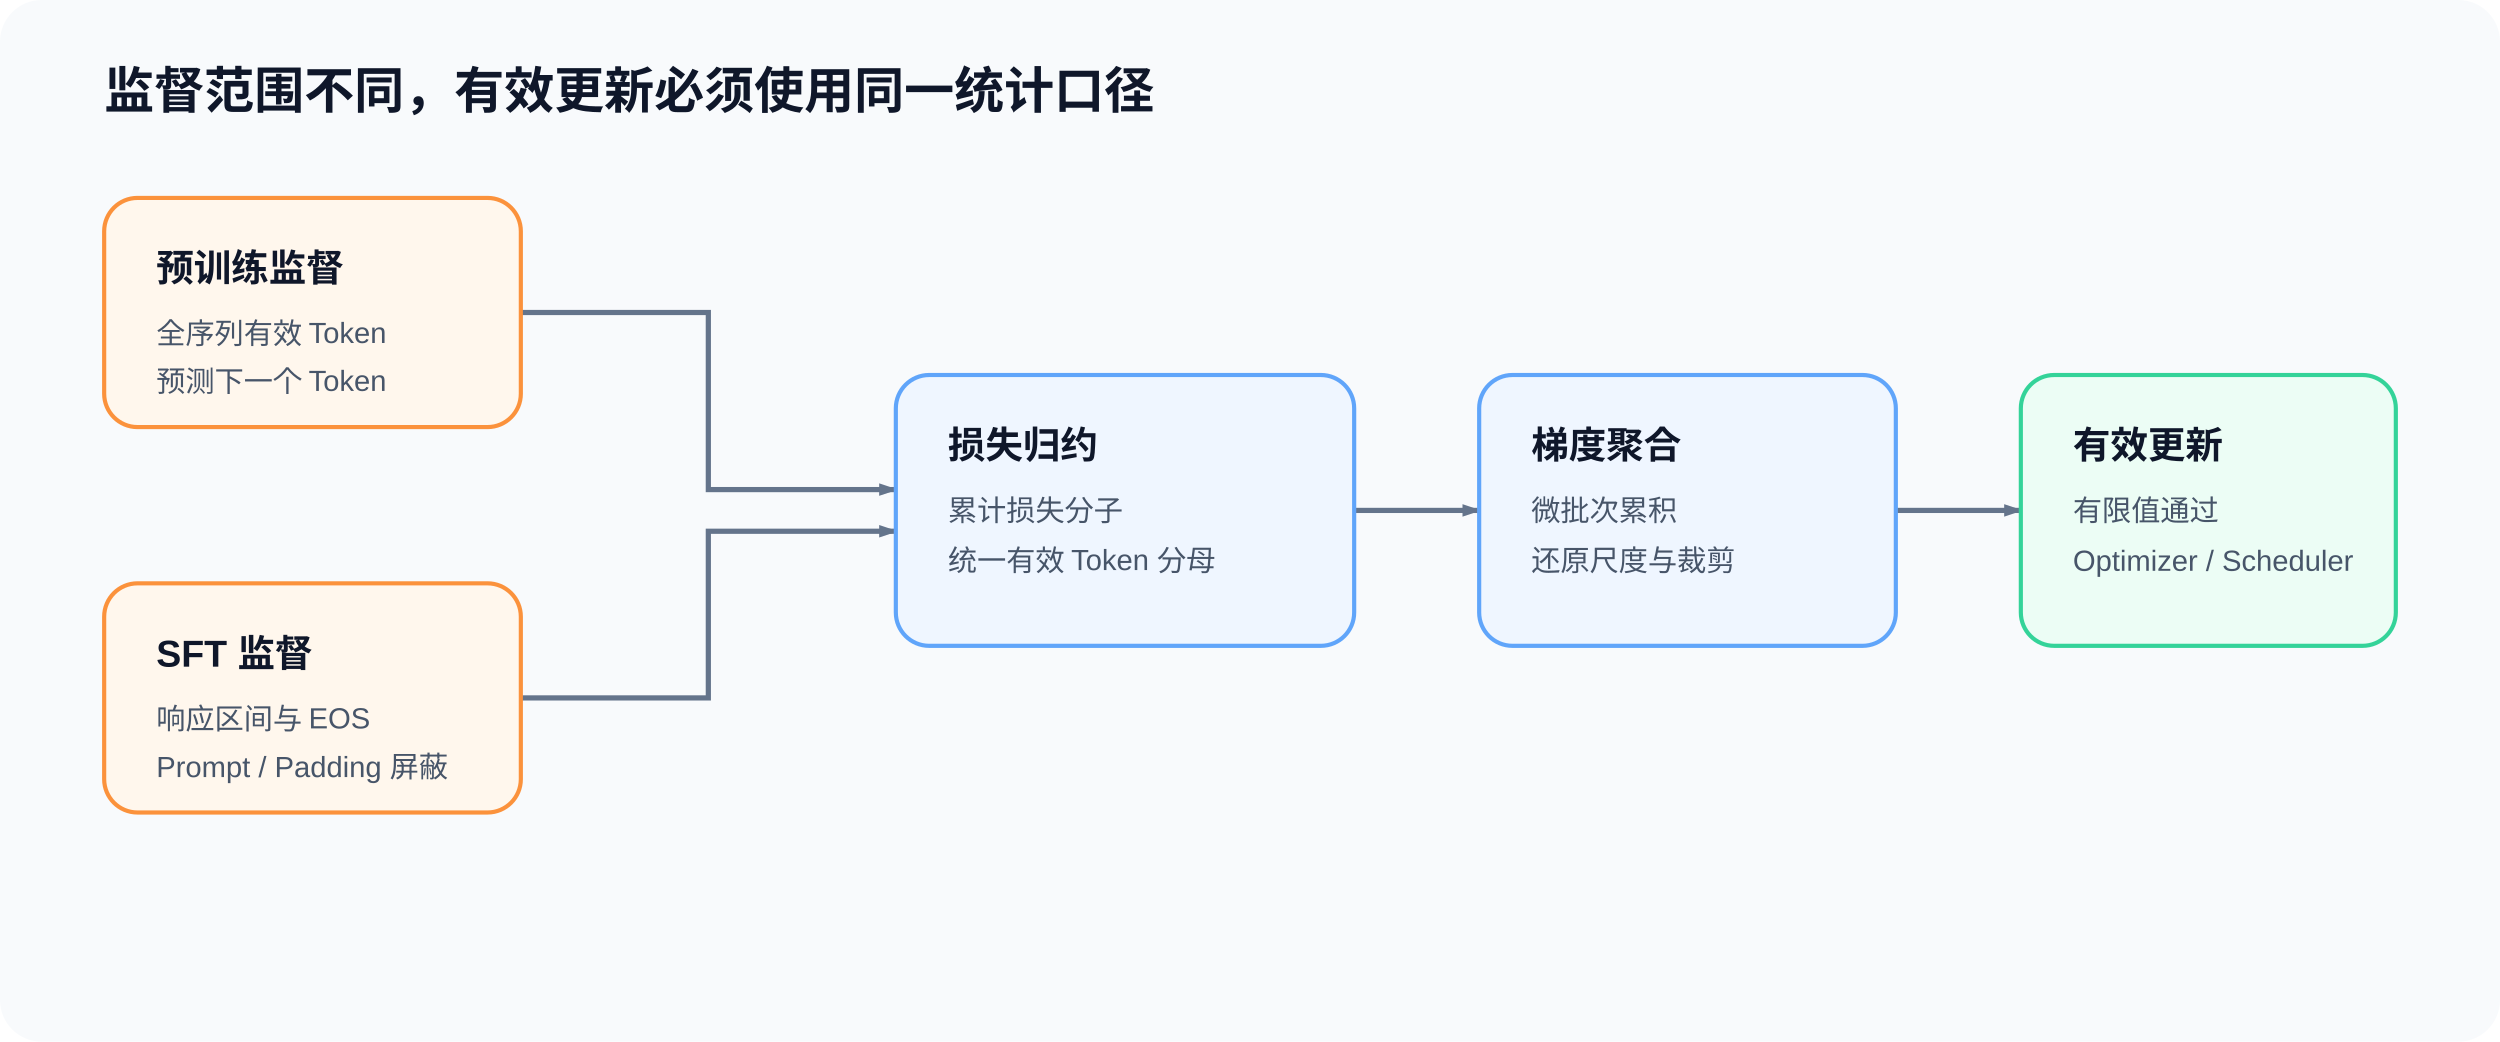
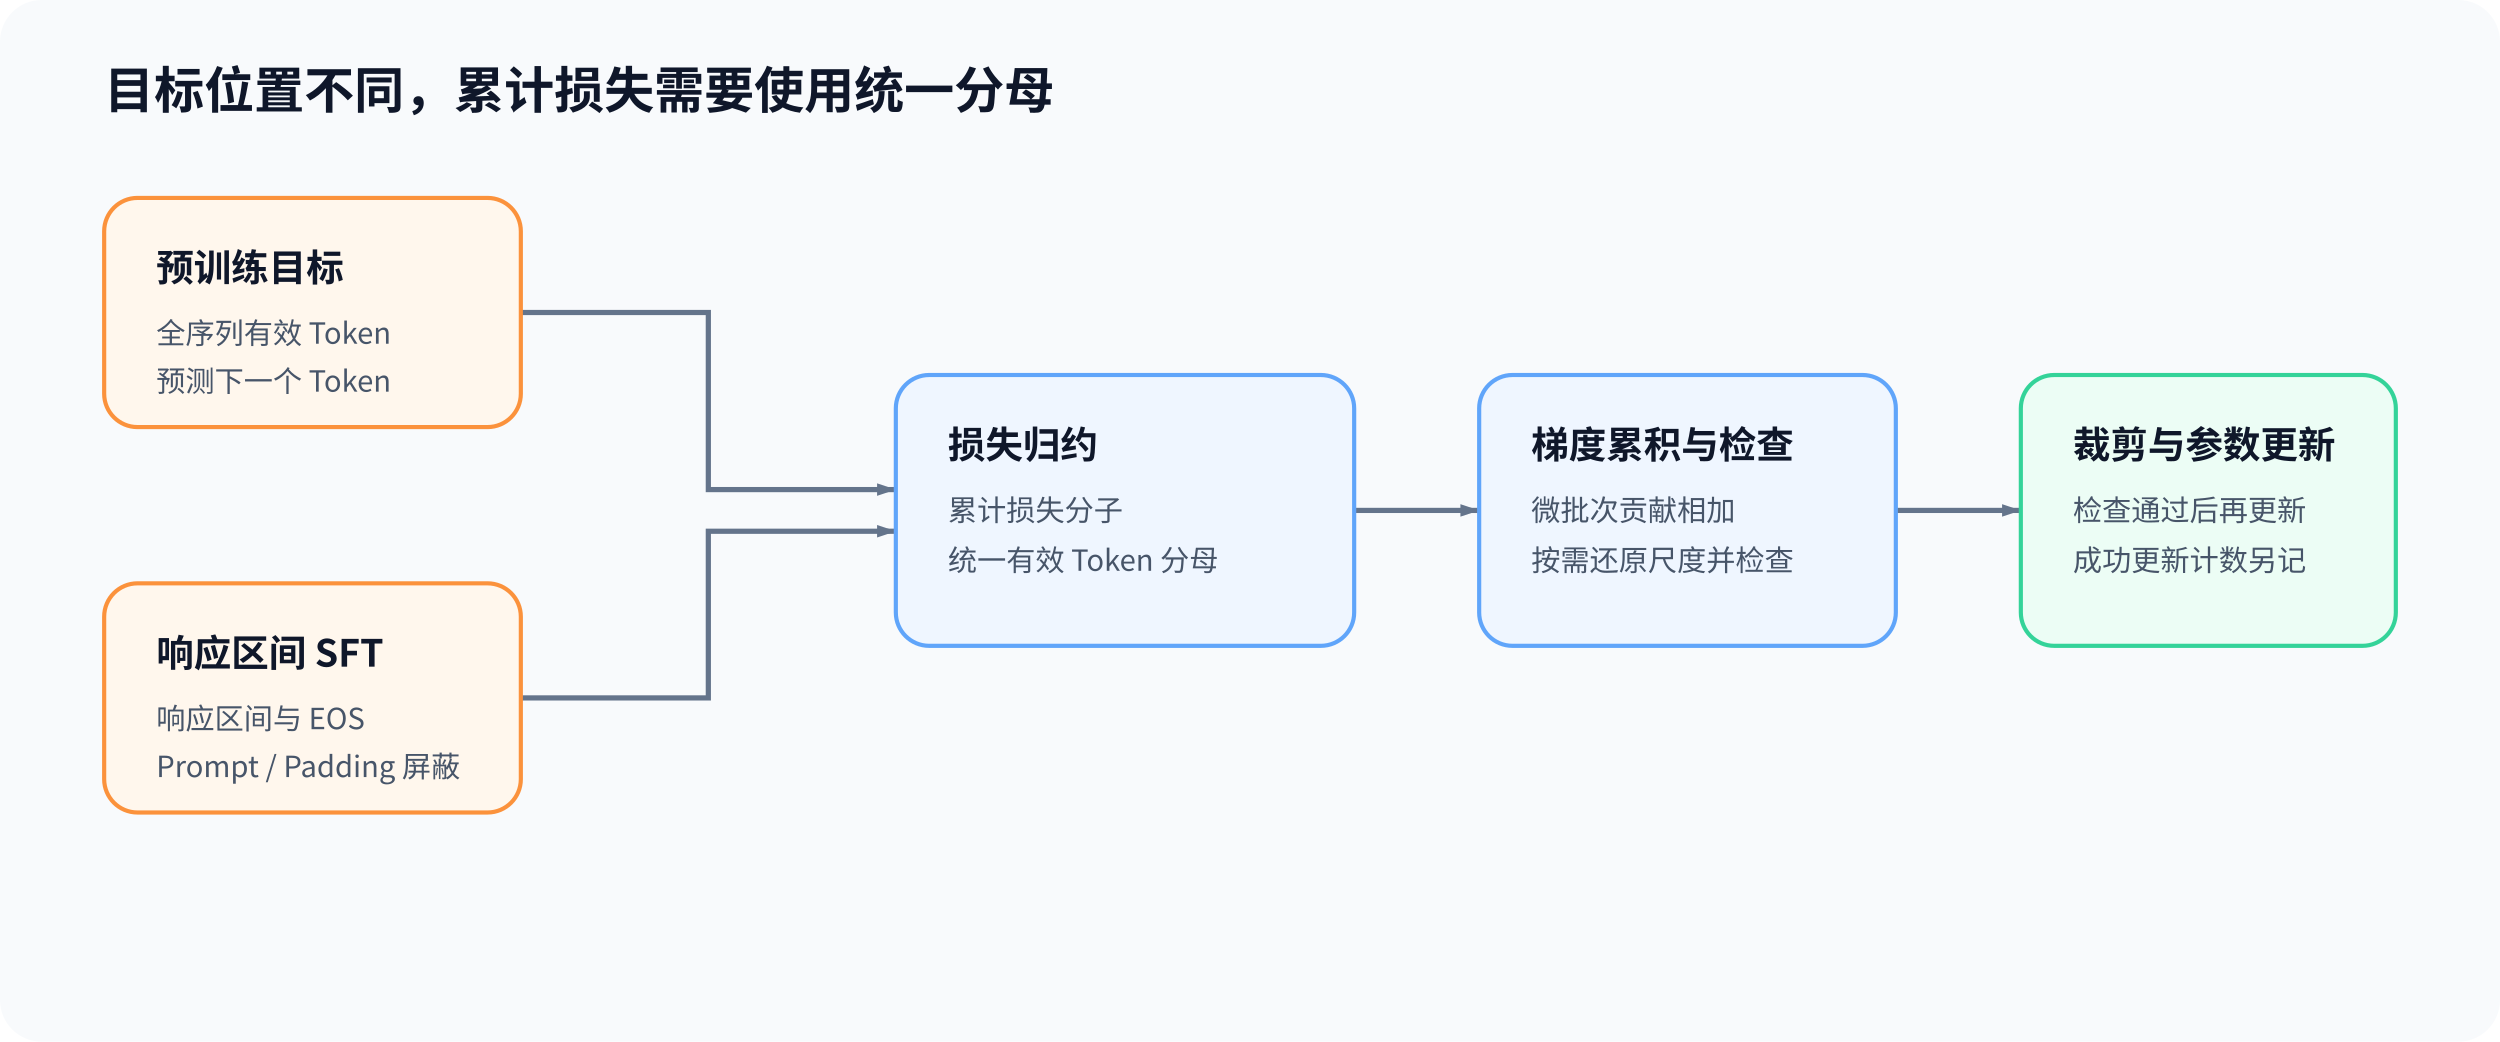
<svg xmlns="http://www.w3.org/2000/svg" width="1200" height="500" viewBox="0 0 1200 500" role="img" aria-labelledby="title desc">
-   <style>.bg{fill:#f8fafc}.line{stroke:#64748b;stroke-width:2.5;fill:none;marker-end:url(#a)}.box{fill:#eff6ff;stroke:#60a5fa;stroke-width:2}.branch{fill:#fff7ed;stroke:#fb923c;stroke-width:2}.gate{fill:#ecfdf5;stroke:#34d399;stroke-width:2}.n{font-family:Arial,'Microsoft YaHei',sans-serif;font-size:18px;font-weight:700;fill:#0f172a}.s{font-family:Arial,'Microsoft YaHei',sans-serif;font-size:14px;fill:#475569}.t{font-family:Arial,'Microsoft YaHei',sans-serif;font-size:24px;font-weight:700;fill:#0f172a}</style>
+   <style>.bg{fill:#f8fafc}.line{stroke:#64748b;stroke-width:2.5;fill:none;marker-end:url(#a)}.box{fill:#eff6ff;stroke:#60a5fa;stroke-width:2}.branch{fill:#fff7ed;stroke:#fb923c;stroke-width:2}.gate{fill:#ecfdf5;stroke:#34d399;stroke-width:2}.n{font-family:'Noto Sans CJK SC','Microsoft YaHei',sans-serif;font-size:18px;font-weight:700;fill:#0f172a}.s{font-family:'Noto Sans CJK SC','Microsoft YaHei',sans-serif;font-size:14px;fill:#475569}.t{font-family:'Noto Sans CJK SC','Microsoft YaHei',sans-serif;font-size:24px;font-weight:700;fill:#0f172a}</style>
  <defs>
-     <marker id="a" markerWidth="9" markerHeight="9" refX="8" refY="3" orient="auto" markerUnits="userSpaceOnUse">
+     <marker id="a" markerWidth="9" markerHeight="9" refX="9" refY="3" orient="auto" markerUnits="userSpaceOnUse">
      <path d="M0 0L9 3L0 6z" fill="#64748b" />
    </marker>
  </defs>
  <rect class="bg" width="1200" height="500" rx="20" />
-   <text x="50" y="52" class="t">监督范围不同，有效更新必须使用同一统计口径</text>
+   <text x="50" y="52" class="t">目标位置不同，累计损失需要使用统一分母</text>
  <path class="line" d="M250 150H340V235H430" />
  <path class="line" d="M250 335H340V255H430" />
  <path class="line" d="M650 245H710" />
  <path class="line" d="M910 245H970" />
  <g>
    <rect class="branch" x="50" y="95" width="200" height="110" rx="16" />
-     <text x="75" y="135" class="n">预训练监督</text>
+     <text x="75" y="135" class="n">预训练目标</text>
    <text x="75" y="165" class="s">全序列有效 Token</text>
    <text x="75" y="188" class="s">预测下一个 Token</text>
  </g>
  <g>
    <rect class="branch" x="50" y="280" width="200" height="110" rx="16" />
-     <text x="75" y="320" class="n">SFT 监督</text>
+     <text x="75" y="320" class="n">响应区间 SFT</text>
    <text x="75" y="350" class="s">响应区间与 EOS</text>
    <text x="75" y="373" class="s">Prompt / Padding 屏蔽</text>
  </g>
  <g>
    <rect class="box" x="430" y="180" width="220" height="130" rx="16" />
    <text x="455" y="220" class="n">损失归约</text>
    <text x="455" y="250" class="s">累计损失分子</text>
    <text x="455" y="274" class="s">统一有效 Token 分母</text>
  </g>
  <g>
    <rect class="box" x="710" y="180" width="200" height="130" rx="16" />
-     <text x="735" y="220" class="n">梯度聚合</text>
-     <text x="735" y="250" class="s">微批次累积</text>
-     <text x="735" y="274" class="s">还原尺度与裁剪</text>
+     <text x="735" y="220" class="n">梯度累积与检查</text>
+     <text x="735" y="250" class="s">微批次贡献相加</text>
+     <text x="735" y="274" class="s">按需还原尺度并检查</text>
  </g>
  <g>
    <rect class="gate" x="970" y="180" width="180" height="130" rx="16" />
-     <text x="995" y="220" class="n">有效更新</text>
-     <text x="995" y="250" class="s">有限值通过</text>
-     <text x="995" y="274" class="s">Optimizer / Scheduler</text>
+     <text x="995" y="220" class="n">裁剪与参数更新</text>
+     <text x="995" y="250" class="s">检查通过后再更新</text>
+     <text x="995" y="274" class="s">成功更新计数另记</text>
  </g>
</svg>
